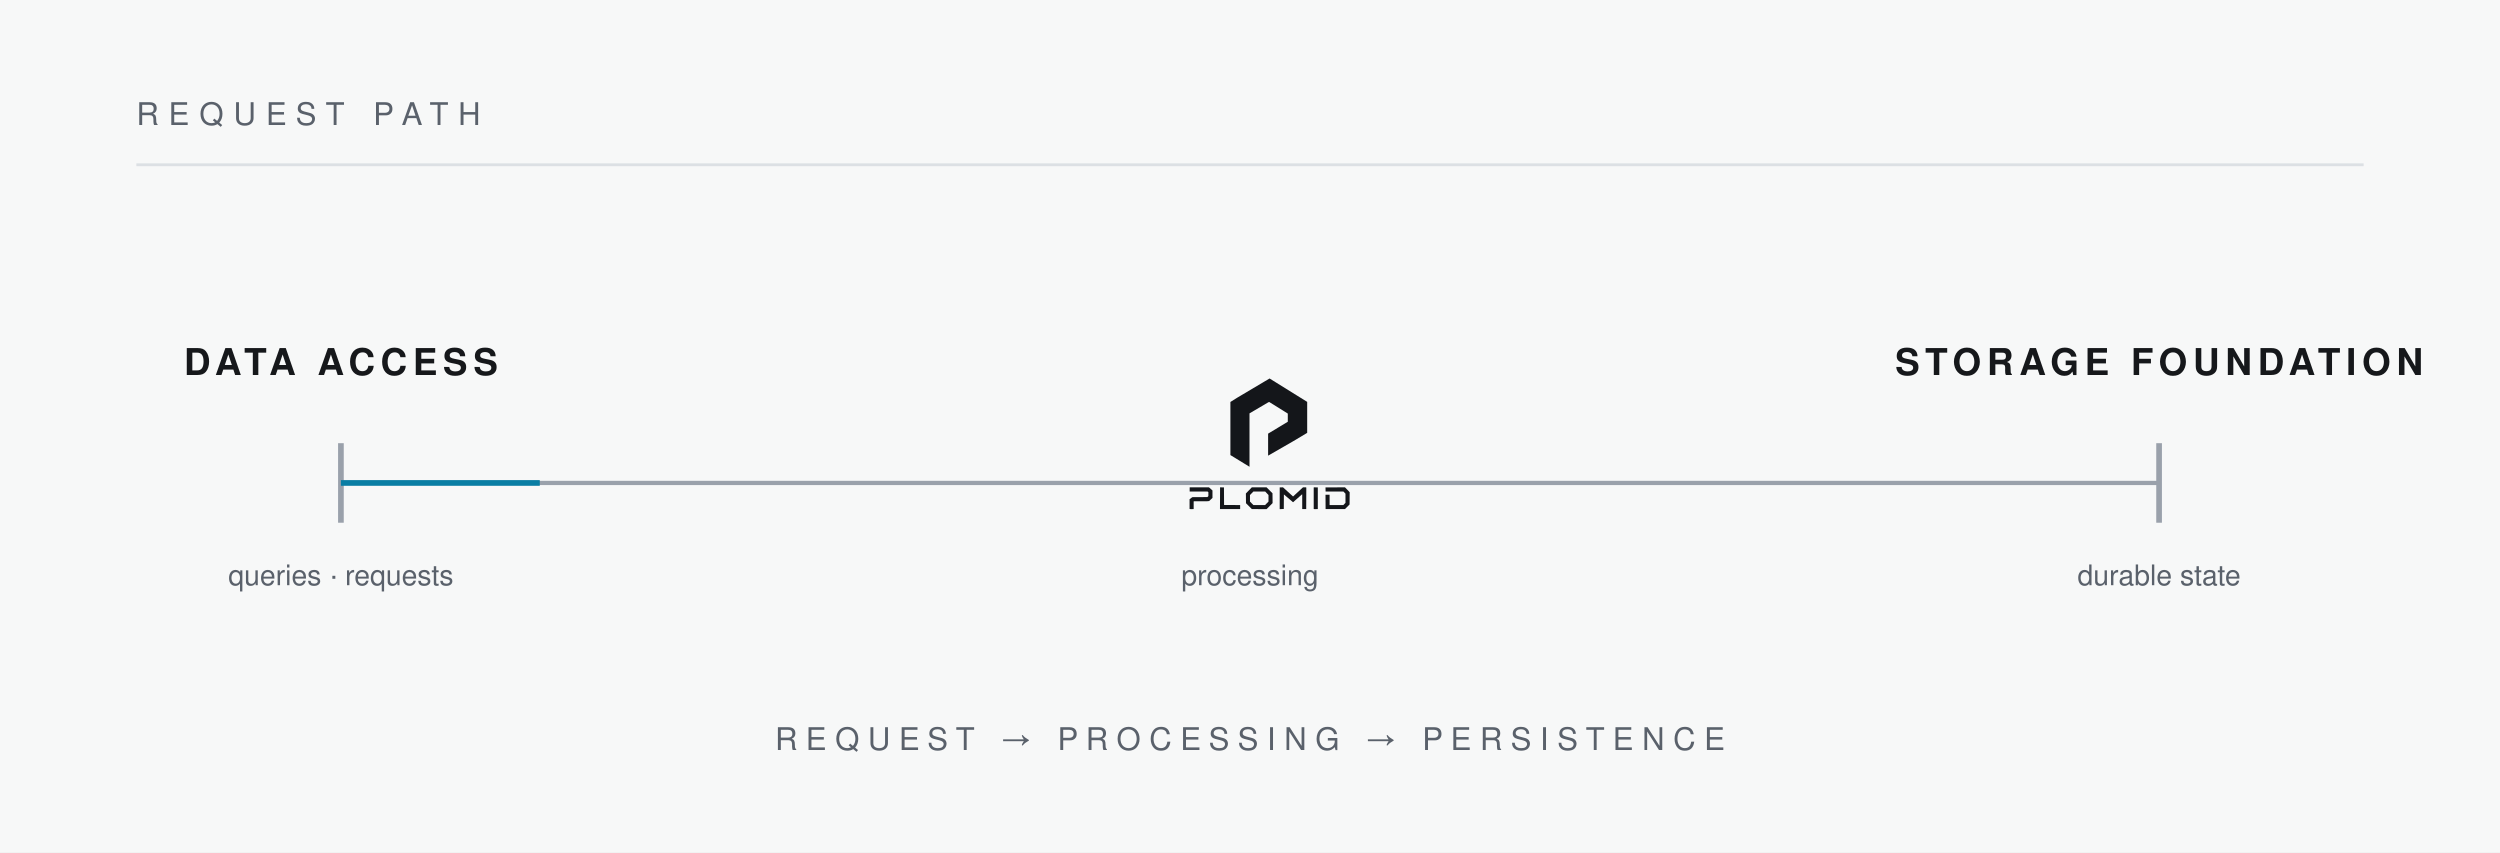
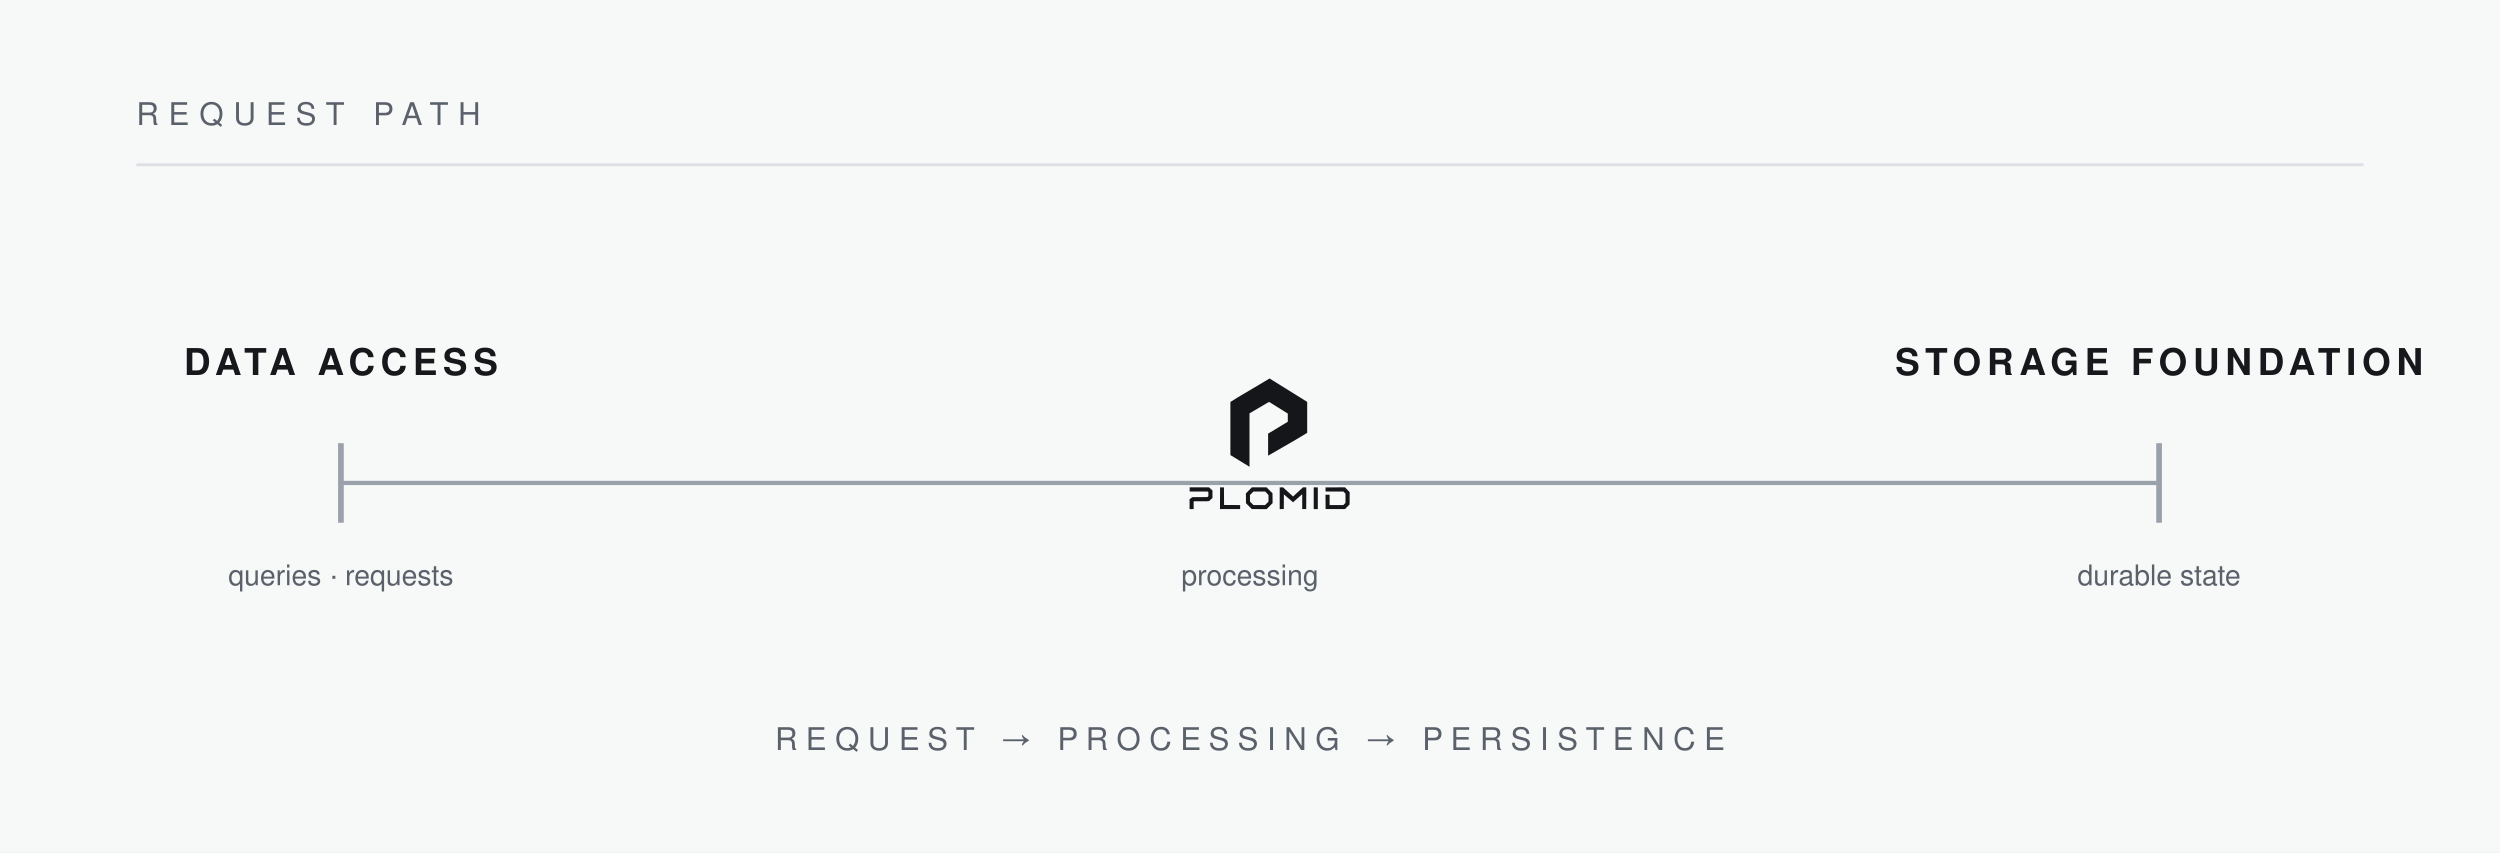
<svg xmlns="http://www.w3.org/2000/svg" width="880" height="300" viewBox="0 0 880 300" font-family="-apple-system, BlinkMacSystemFont, 'Segoe UI', Helvetica, Arial, sans-serif" role="img" aria-labelledby="dfT dfD">
  <style>
.bg{fill:#F7F8F8}
.ink{fill:#16181B}
.muted{fill:#5A616B}
.line{stroke:#9AA1AB}
.rule{stroke:#DCE0E4}
.logo{fill:#14161A}
.motion{}
@media (prefers-color-scheme: dark){
.bg{fill:#0D1113}
.ink{fill:#E7E9EB}
.muted{fill:#98A1AB}
.line{stroke:#3A4046}
.rule{stroke:#212629}
.logo{fill:#F2F3F4}
}
@media (prefers-reduced-motion: reduce){.motion{display:none}}
</style>
  <rect width="880" height="300" class="bg" />
  <text x="48" y="44" font-size="11" letter-spacing="3.5" class="muted">REQUEST PATH</text>
  <line x1="48" y1="58" x2="832" y2="58" class="rule" />
  <line x1="120" y1="170" x2="760" y2="170" class="line" stroke-width="1.5" />
  <g class="line" stroke-width="2">
    <line x1="120" y1="156" x2="120" y2="184" />
    <line x1="760" y1="156" x2="760" y2="184" />
  </g>
  <g font-size="13" font-weight="600" letter-spacing="2" text-anchor="middle" class="ink">
    <text x="120" y="132">DATA ACCESS</text>
    <text x="760" y="132">STORAGE FOUNDATION</text>
  </g>
  <g transform="translate(411.8,124) scale(0.0343)">
    <g class="logo" fill-rule="evenodd">
      <path d="M 202 1608 L 216 1610 L 244 1609 L 244 1531 L 246 1529 L 380 1529 L 402 1527 L 437 1495 L 437 1418 L 401 1386 L 203 1386 L 203 1429 L 387 1429 L 395 1436 L 395 1476 L 385 1486 L 230 1487 L 202 1508 Z" />
      <path d="M 515 1386 L 514 1609 L 721 1609 L 721 1568 L 556 1567 L 555 1387 Z" />
      <path d="M 1023 269 L 693 465 L 621 510 L 621 1055 L 817 1175 L 817 627 L 1009 514 L 1019 510 L 1210 629 L 1210 713 L 1008 835 L 1008 1061 L 1260 916 L 1409 827 L 1409 509 Z" />
      <path d="M 841 1386 L 780 1449 L 781 1549 L 841 1609 L 992 1610 L 1054 1548 L 1053 1447 L 992 1386 Z M 822 1465 L 857 1429 L 978 1429 L 1012 1465 L 1012 1532 L 977 1568 L 857 1568 L 822 1532 Z" />
      <path d="M 1127 1387 L 1127 1610 L 1169 1608 L 1170 1459 L 1264 1539 L 1356 1458 L 1358 1460 L 1358 1609 L 1399 1609 L 1400 1391 L 1398 1386 L 1366 1386 L 1264 1480 L 1161 1386 Z" />
      <path d="M 1478 1386 L 1476 1388 L 1476 1608 L 1485 1610 L 1518 1609 L 1518 1387 Z" />
      <path d="M 1597 1387 L 1598 1429 L 1781 1429 L 1802 1451 L 1802 1545 L 1780 1568 L 1641 1568 L 1639 1566 L 1639 1462 L 1597 1462 L 1598 1609 L 1797 1609 L 1844 1562 L 1845 1436 L 1797 1386 Z" />
    </g>
  </g>
  <defs>
    <linearGradient id="flowBand" x1="0" y1="0" x2="1" y2="0">
      <stop offset="0" stop-color="#0A7EA4" stop-opacity="0" />
      <stop offset="0.35" stop-color="#0A7EA4" stop-opacity="0.35" />
      <stop offset="0.75" stop-color="#0A7EA4" stop-opacity="0.95" />
      <stop offset="0.9" stop-color="#0A7EA4" stop-opacity="0.95" />
      <stop offset="1" stop-color="#0A7EA4" stop-opacity="0" />
    </linearGradient>
    <mask id="flowLogoMask" maskUnits="userSpaceOnUse" x="404" y="126" width="100" height="72">
      <g transform="translate(411.8,124) scale(0.0343)">
        <g fill="#FFFFFF" fill-rule="evenodd">
          <path d="M 202 1608 L 216 1610 L 244 1609 L 244 1531 L 246 1529 L 380 1529 L 402 1527 L 437 1495 L 437 1418 L 401 1386 L 203 1386 L 203 1429 L 387 1429 L 395 1436 L 395 1476 L 385 1486 L 230 1487 L 202 1508 Z" />
          <path d="M 515 1386 L 514 1609 L 721 1609 L 721 1568 L 556 1567 L 555 1387 Z" />
          <path d="M 1023 269 L 693 465 L 621 510 L 621 1055 L 817 1175 L 817 627 L 1009 514 L 1019 510 L 1210 629 L 1210 713 L 1008 835 L 1008 1061 L 1260 916 L 1409 827 L 1409 509 Z" />
          <path d="M 841 1386 L 780 1449 L 781 1549 L 841 1609 L 992 1610 L 1054 1548 L 1053 1447 L 992 1386 Z M 822 1465 L 857 1429 L 978 1429 L 1012 1465 L 1012 1532 L 977 1568 L 857 1568 L 822 1532 Z" />
          <path d="M 1127 1387 L 1127 1610 L 1169 1608 L 1170 1459 L 1264 1539 L 1356 1458 L 1358 1460 L 1358 1609 L 1399 1609 L 1400 1391 L 1398 1386 L 1366 1386 L 1264 1480 L 1161 1386 Z" />
          <path d="M 1478 1386 L 1476 1388 L 1476 1608 L 1485 1610 L 1518 1609 L 1518 1387 Z" />
          <path d="M 1597 1387 L 1598 1429 L 1781 1429 L 1802 1451 L 1802 1545 L 1780 1568 L 1641 1568 L 1639 1566 L 1639 1462 L 1597 1462 L 1598 1609 L 1797 1609 L 1844 1562 L 1845 1436 L 1797 1386 Z" />
        </g>
      </g>
    </mask>
  </defs>
  <g class="motion">
-     <rect x="404" y="126" width="14" height="62" fill="url(#flowBand)" mask="url(#flowLogoMask)">
+     <rect x="404" y="126" width="14" height="62" fill="url(#flowBand)" mask="url(#flowLogoMask)" opacity="0">
      <animate attributeName="x" values="404;404;484;484" keyTimes="0;0.35;0.60;1" dur="8s" begin="0.6s" repeatCount="indefinite" />
      <animate attributeName="opacity" values="0;0;1;1;0;0" keyTimes="0;0.33;0.37;0.58;0.66;1" dur="8s" begin="0.6s" repeatCount="indefinite" />
    </rect>
  </g>
  <g font-size="10" text-anchor="middle" class="muted">
    <text x="120" y="206">queries · requests</text>
    <text x="440" y="206">processing</text>
    <text x="760" y="206">durable state</text>
  </g>
-   <line class="motion" x1="120" y1="170" x2="190" y2="170" stroke="#0A7EA4" stroke-width="2">
+   <line class="motion" x1="120" y1="170" x2="190" y2="170" stroke="#0A7EA4" stroke-width="2" opacity="0">
    <animate attributeName="x1" values="120;405;405;690" keyTimes="0;0.35;0.65;1" dur="8s" begin="0.6s" repeatCount="indefinite" />
    <animate attributeName="x2" values="190;475;475;760" keyTimes="0;0.35;0.65;1" dur="8s" begin="0.6s" repeatCount="indefinite" />
    <animate attributeName="opacity" values="1;1;0" keyTimes="0;0.9;1" dur="8s" begin="0.6s" repeatCount="indefinite" />
  </line>
  <text x="440" y="264" text-anchor="middle" font-size="11" letter-spacing="3" class="muted">REQUEST → PROCESSING → PERSISTENCE</text>
</svg>
